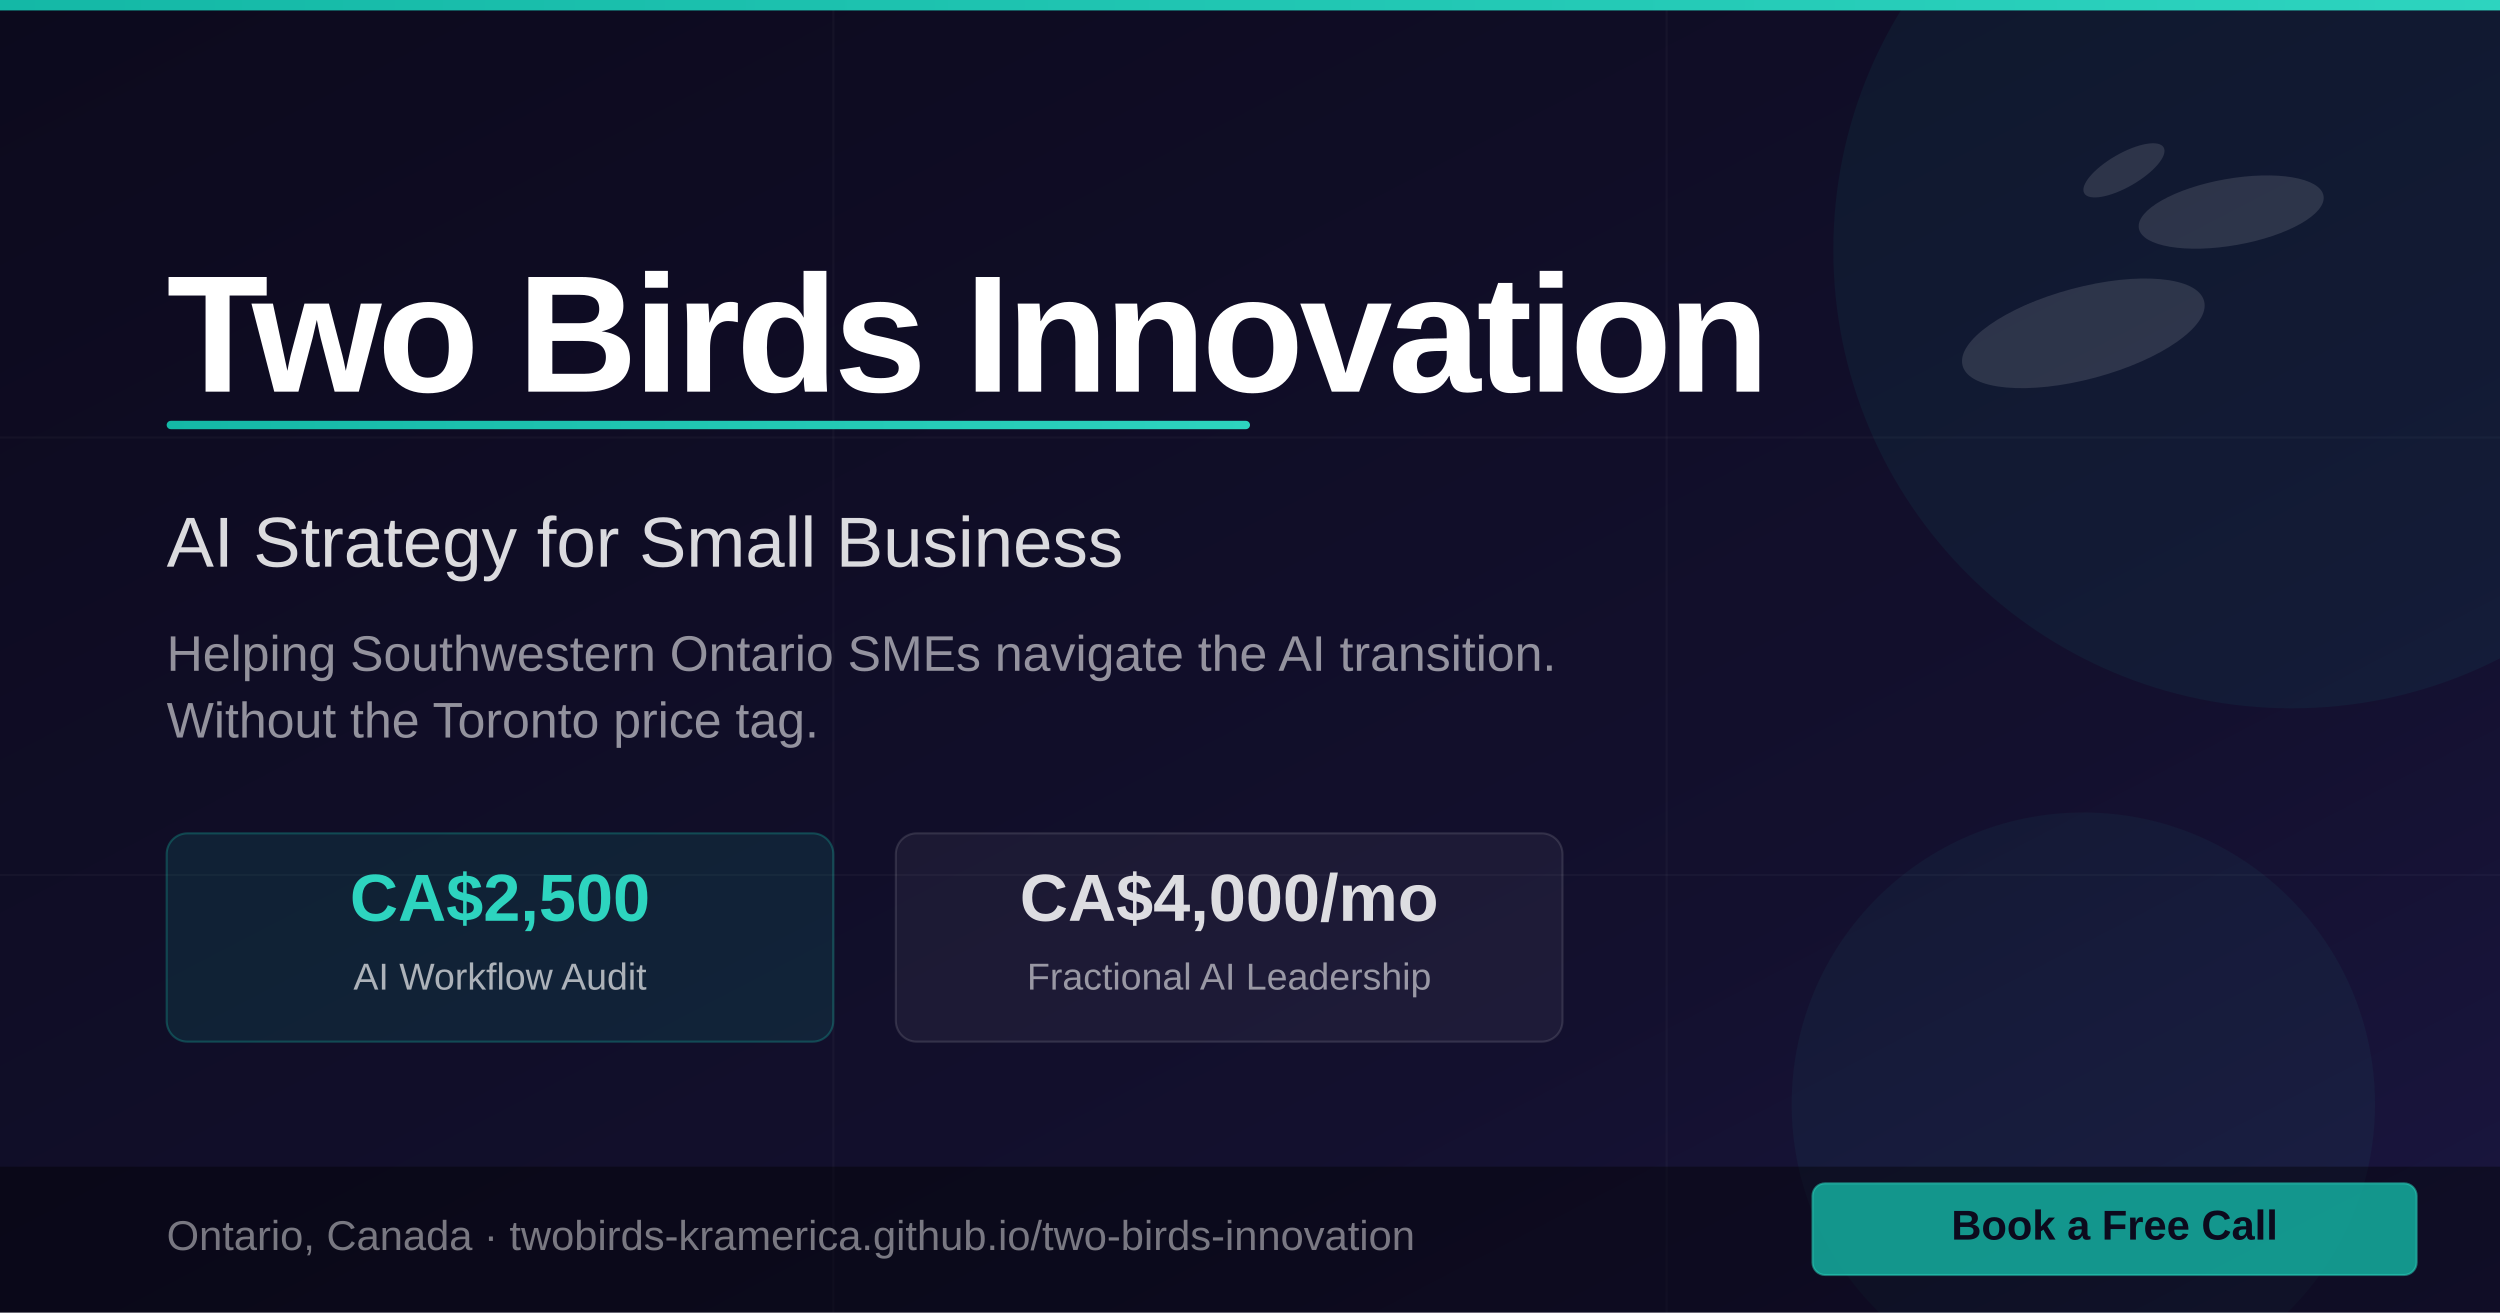
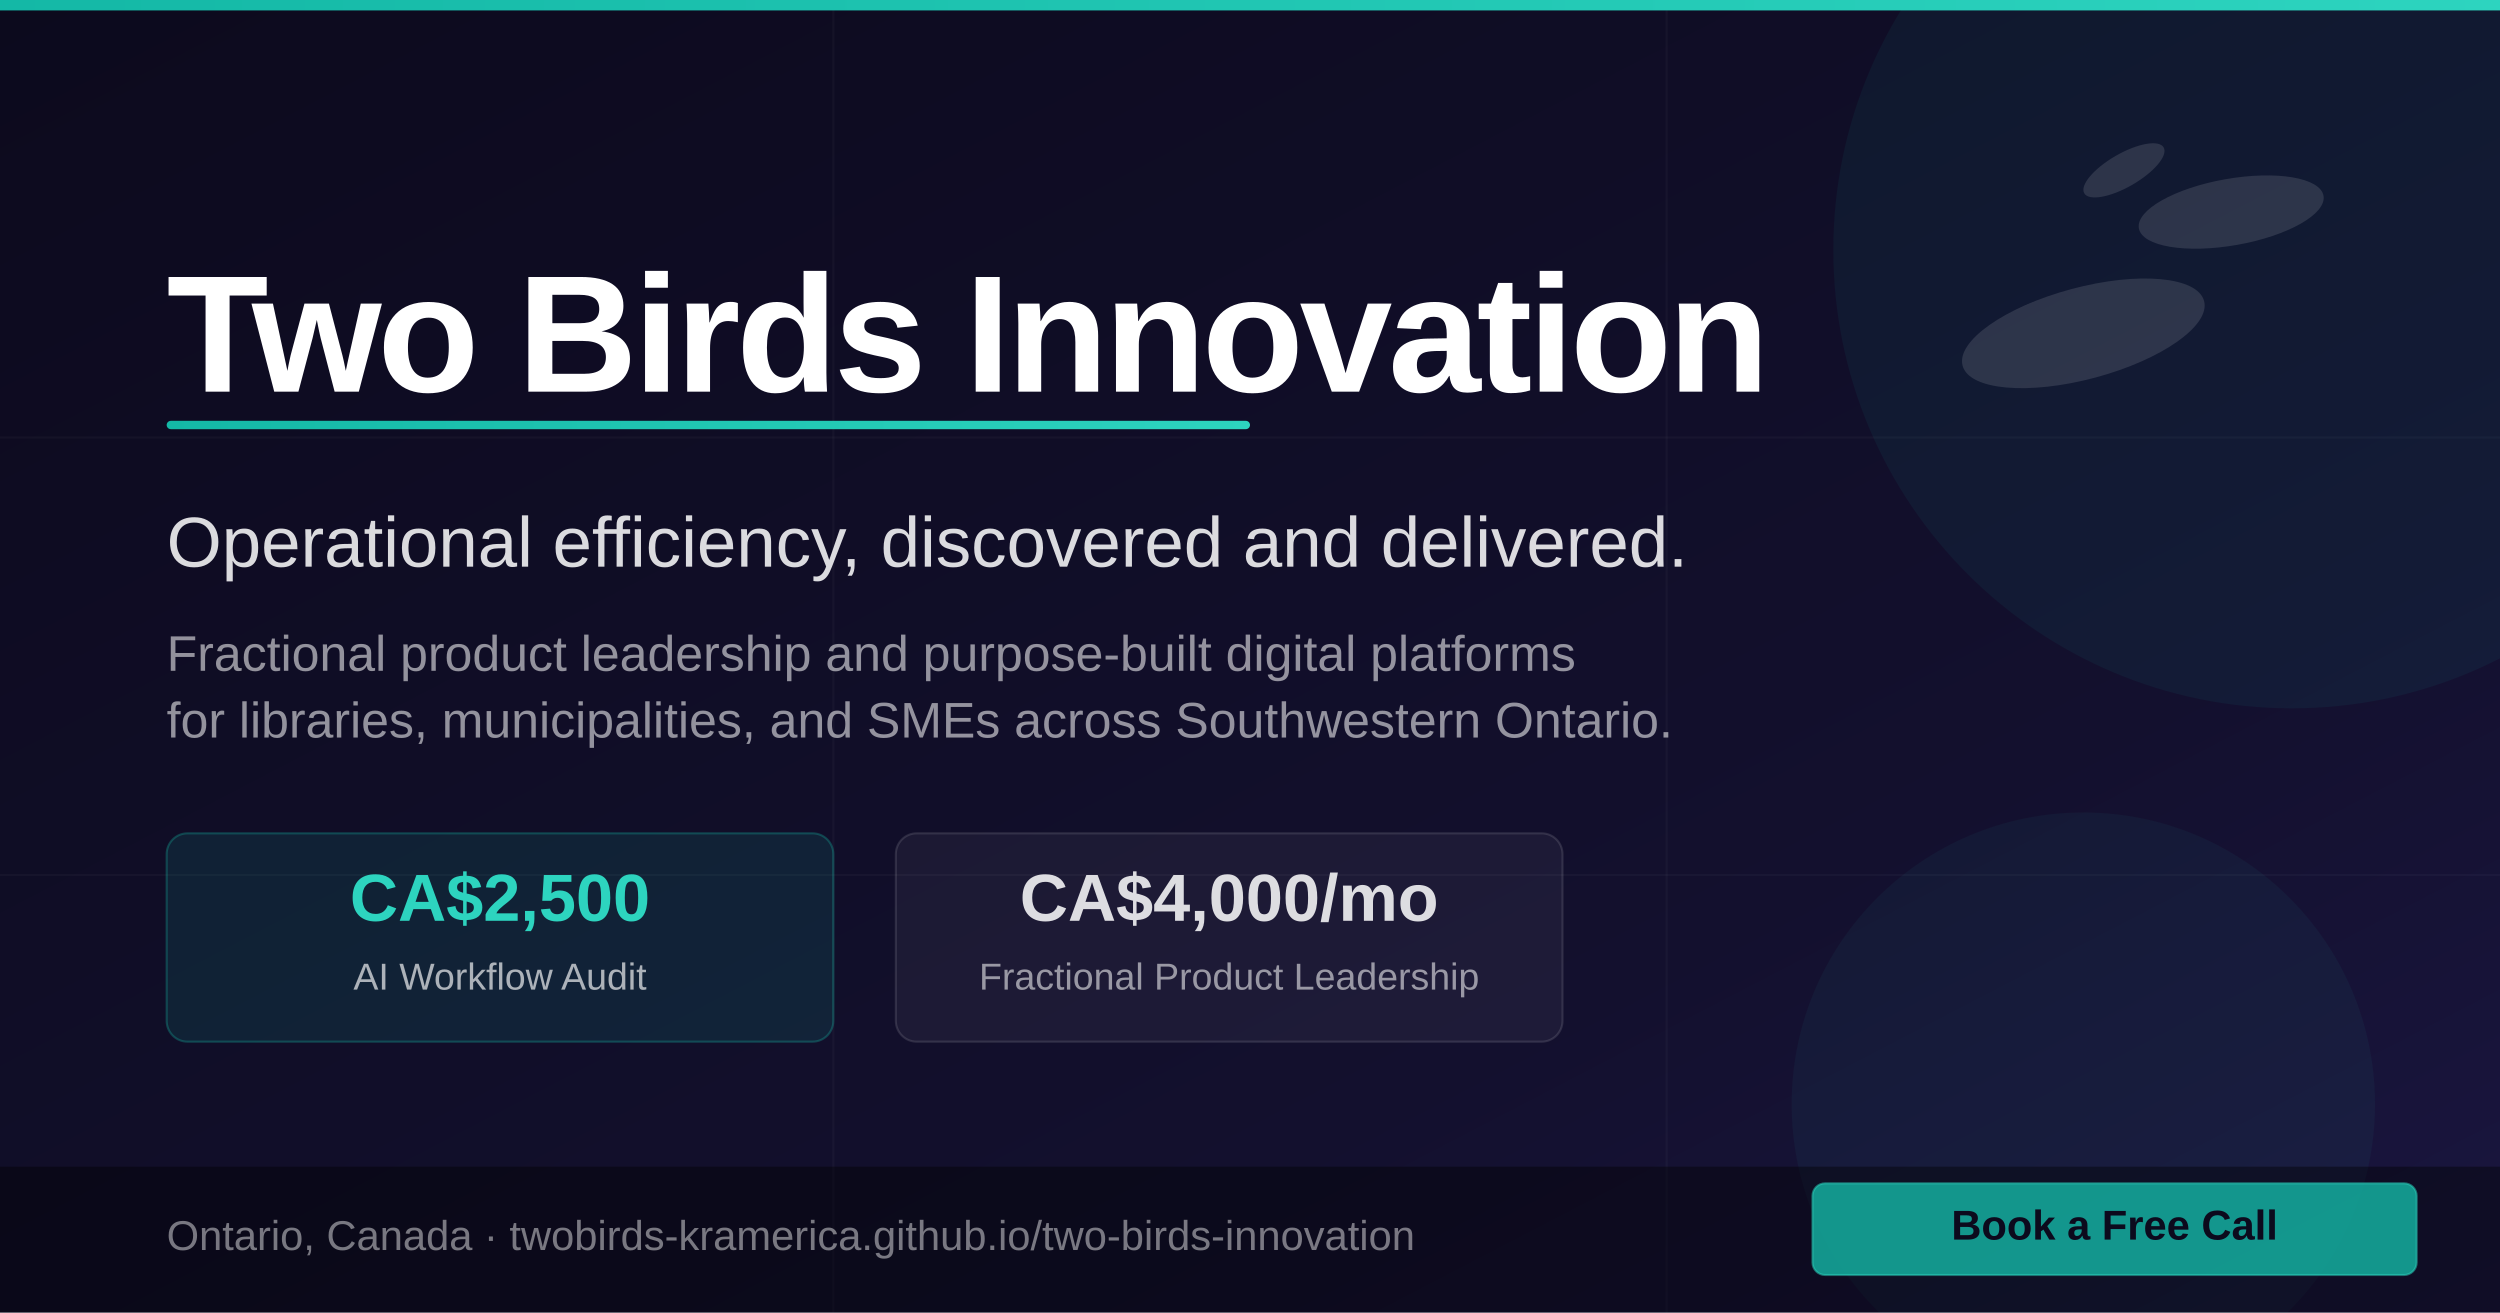
- <svg xmlns="http://www.w3.org/2000/svg" width="1200" height="630" viewBox="0 0 1200 630" role="img" aria-label="Two Birds Innovation — AI Strategy for Small Business in Southwestern Ontario">
+ <svg xmlns="http://www.w3.org/2000/svg" width="1200" height="630" viewBox="0 0 1200 630" role="img" aria-label="Two Birds Innovation — Operational Efficiency, Discovered and Delivered">
  <defs>
    <linearGradient id="bg-tbi" x1="0%" y1="0%" x2="100%" y2="100%">
      <stop offset="0%" stop-color="#0c0a1d" />
      <stop offset="70%" stop-color="#13102e" />
      <stop offset="100%" stop-color="#1a1640" />
    </linearGradient>
    <linearGradient id="teal-grad" x1="0%" y1="0%" x2="100%" y2="0%">
      <stop offset="0%" stop-color="#14b8a6" />
      <stop offset="100%" stop-color="#2dd4bf" />
    </linearGradient>
  </defs>
  <rect width="1200" height="630" fill="url(#bg-tbi)" />
  <line x1="0" y1="210" x2="1200" y2="210" stroke="rgba(255,255,255,0.03)" stroke-width="1" />
  <line x1="0" y1="420" x2="1200" y2="420" stroke="rgba(255,255,255,0.03)" stroke-width="1" />
  <line x1="400" y1="0" x2="400" y2="630" stroke="rgba(255,255,255,0.03)" stroke-width="1" />
  <line x1="800" y1="0" x2="800" y2="630" stroke="rgba(255,255,255,0.03)" stroke-width="1" />
  <circle cx="1100" cy="120" r="220" fill="rgba(20,184,166,0.07)" />
  <circle cx="1000" cy="530" r="140" fill="rgba(45,212,191,0.05)" />
  <rect x="0" y="0" width="1200" height="5" fill="url(#teal-grad)" />
  <g transform="translate(1000, 160)" opacity="0.12">
    <ellipse cx="0" cy="0" rx="60" ry="22" fill="white" transform="rotate(-15)" />
    <ellipse cx="-28" cy="-18" rx="28" ry="10" fill="white" transform="rotate(-35)" />
    <ellipse cx="80" cy="-45" rx="45" ry="16" fill="white" transform="rotate(-10)" />
    <ellipse cx="56" cy="-58" rx="22" ry="8" fill="white" transform="rotate(-30)" />
  </g>
  <text x="80" y="188" font-family="'Segoe UI', 'Helvetica Neue', Arial, sans-serif" font-size="80" font-weight="700" fill="white" letter-spacing="-2">Two Birds Innovation</text>
  <rect x="80" y="202" width="520" height="4" rx="2" fill="url(#teal-grad)" />
-   <text x="80" y="272" font-family="'Segoe UI', 'Helvetica Neue', Arial, sans-serif" font-size="34" font-weight="400" fill="rgba(255,255,255,0.85)">AI Strategy for Small Business</text>
-   <text x="80" y="322" font-family="'Segoe UI', 'Helvetica Neue', Arial, sans-serif" font-size="24" font-weight="300" fill="rgba(255,255,255,0.55)">Helping Southwestern Ontario SMEs navigate the AI transition.</text>
-   <text x="80" y="354" font-family="'Segoe UI', 'Helvetica Neue', Arial, sans-serif" font-size="24" font-weight="300" fill="rgba(255,255,255,0.55)">Without the Toronto price tag.</text>
+   <text x="80" y="272" font-family="'Segoe UI', 'Helvetica Neue', Arial, sans-serif" font-size="34" font-weight="400" fill="rgba(255,255,255,0.85)">Operational efficiency, discovered and delivered.</text>
+   <text x="80" y="322" font-family="'Segoe UI', 'Helvetica Neue', Arial, sans-serif" font-size="24" font-weight="300" fill="rgba(255,255,255,0.55)">Fractional product leadership and purpose-built digital platforms</text>
+   <text x="80" y="354" font-family="'Segoe UI', 'Helvetica Neue', Arial, sans-serif" font-size="24" font-weight="300" fill="rgba(255,255,255,0.55)">for libraries, municipalities, and SMEs across Southwestern Ontario.</text>
  <rect x="80" y="400" width="320" height="100" rx="10" fill="rgba(20,184,166,0.12)" stroke="rgba(20,184,166,0.3)" stroke-width="1" />
  <text x="240" y="442" font-family="'Segoe UI', 'Helvetica Neue', Arial, sans-serif" font-size="32" font-weight="700" fill="#2dd4bf" text-anchor="middle">CA$2,500</text>
  <text x="240" y="475" font-family="'Segoe UI', 'Helvetica Neue', Arial, sans-serif" font-size="18" font-weight="400" fill="rgba(255,255,255,0.65)" text-anchor="middle">AI Workflow Audit</text>
  <rect x="430" y="400" width="320" height="100" rx="10" fill="rgba(255,255,255,0.05)" stroke="rgba(255,255,255,0.12)" stroke-width="1" />
  <text x="590" y="442" font-family="'Segoe UI', 'Helvetica Neue', Arial, sans-serif" font-size="32" font-weight="700" fill="rgba(255,255,255,0.85)" text-anchor="middle">CA$4,000/mo</text>
-   <text x="590" y="475" font-family="'Segoe UI', 'Helvetica Neue', Arial, sans-serif" font-size="18" font-weight="400" fill="rgba(255,255,255,0.55)" text-anchor="middle">Fractional AI Leadership</text>
+   <text x="590" y="475" font-family="'Segoe UI', 'Helvetica Neue', Arial, sans-serif" font-size="18" font-weight="400" fill="rgba(255,255,255,0.55)" text-anchor="middle">Fractional Product Leadership</text>
  <rect x="0" y="560" width="1200" height="70" fill="rgba(0,0,0,0.4)" />
  <text x="80" y="600" font-family="'Segoe UI', 'Helvetica Neue', Arial, sans-serif" font-size="20" fill="rgba(255,255,255,0.45)">Ontario, Canada  ·  twobirds-kramerica.github.io/two-birds-innovation</text>
  <rect x="870" y="568" width="290" height="44" rx="6" fill="rgba(20,184,166,0.8)" stroke="rgba(45,212,191,0.5)" stroke-width="1" />
  <text x="1015" y="595" font-family="'Segoe UI', 'Helvetica Neue', Arial, sans-serif" font-size="20" font-weight="600" fill="#0c0a1d" text-anchor="middle">Book a Free Call</text>
</svg>
